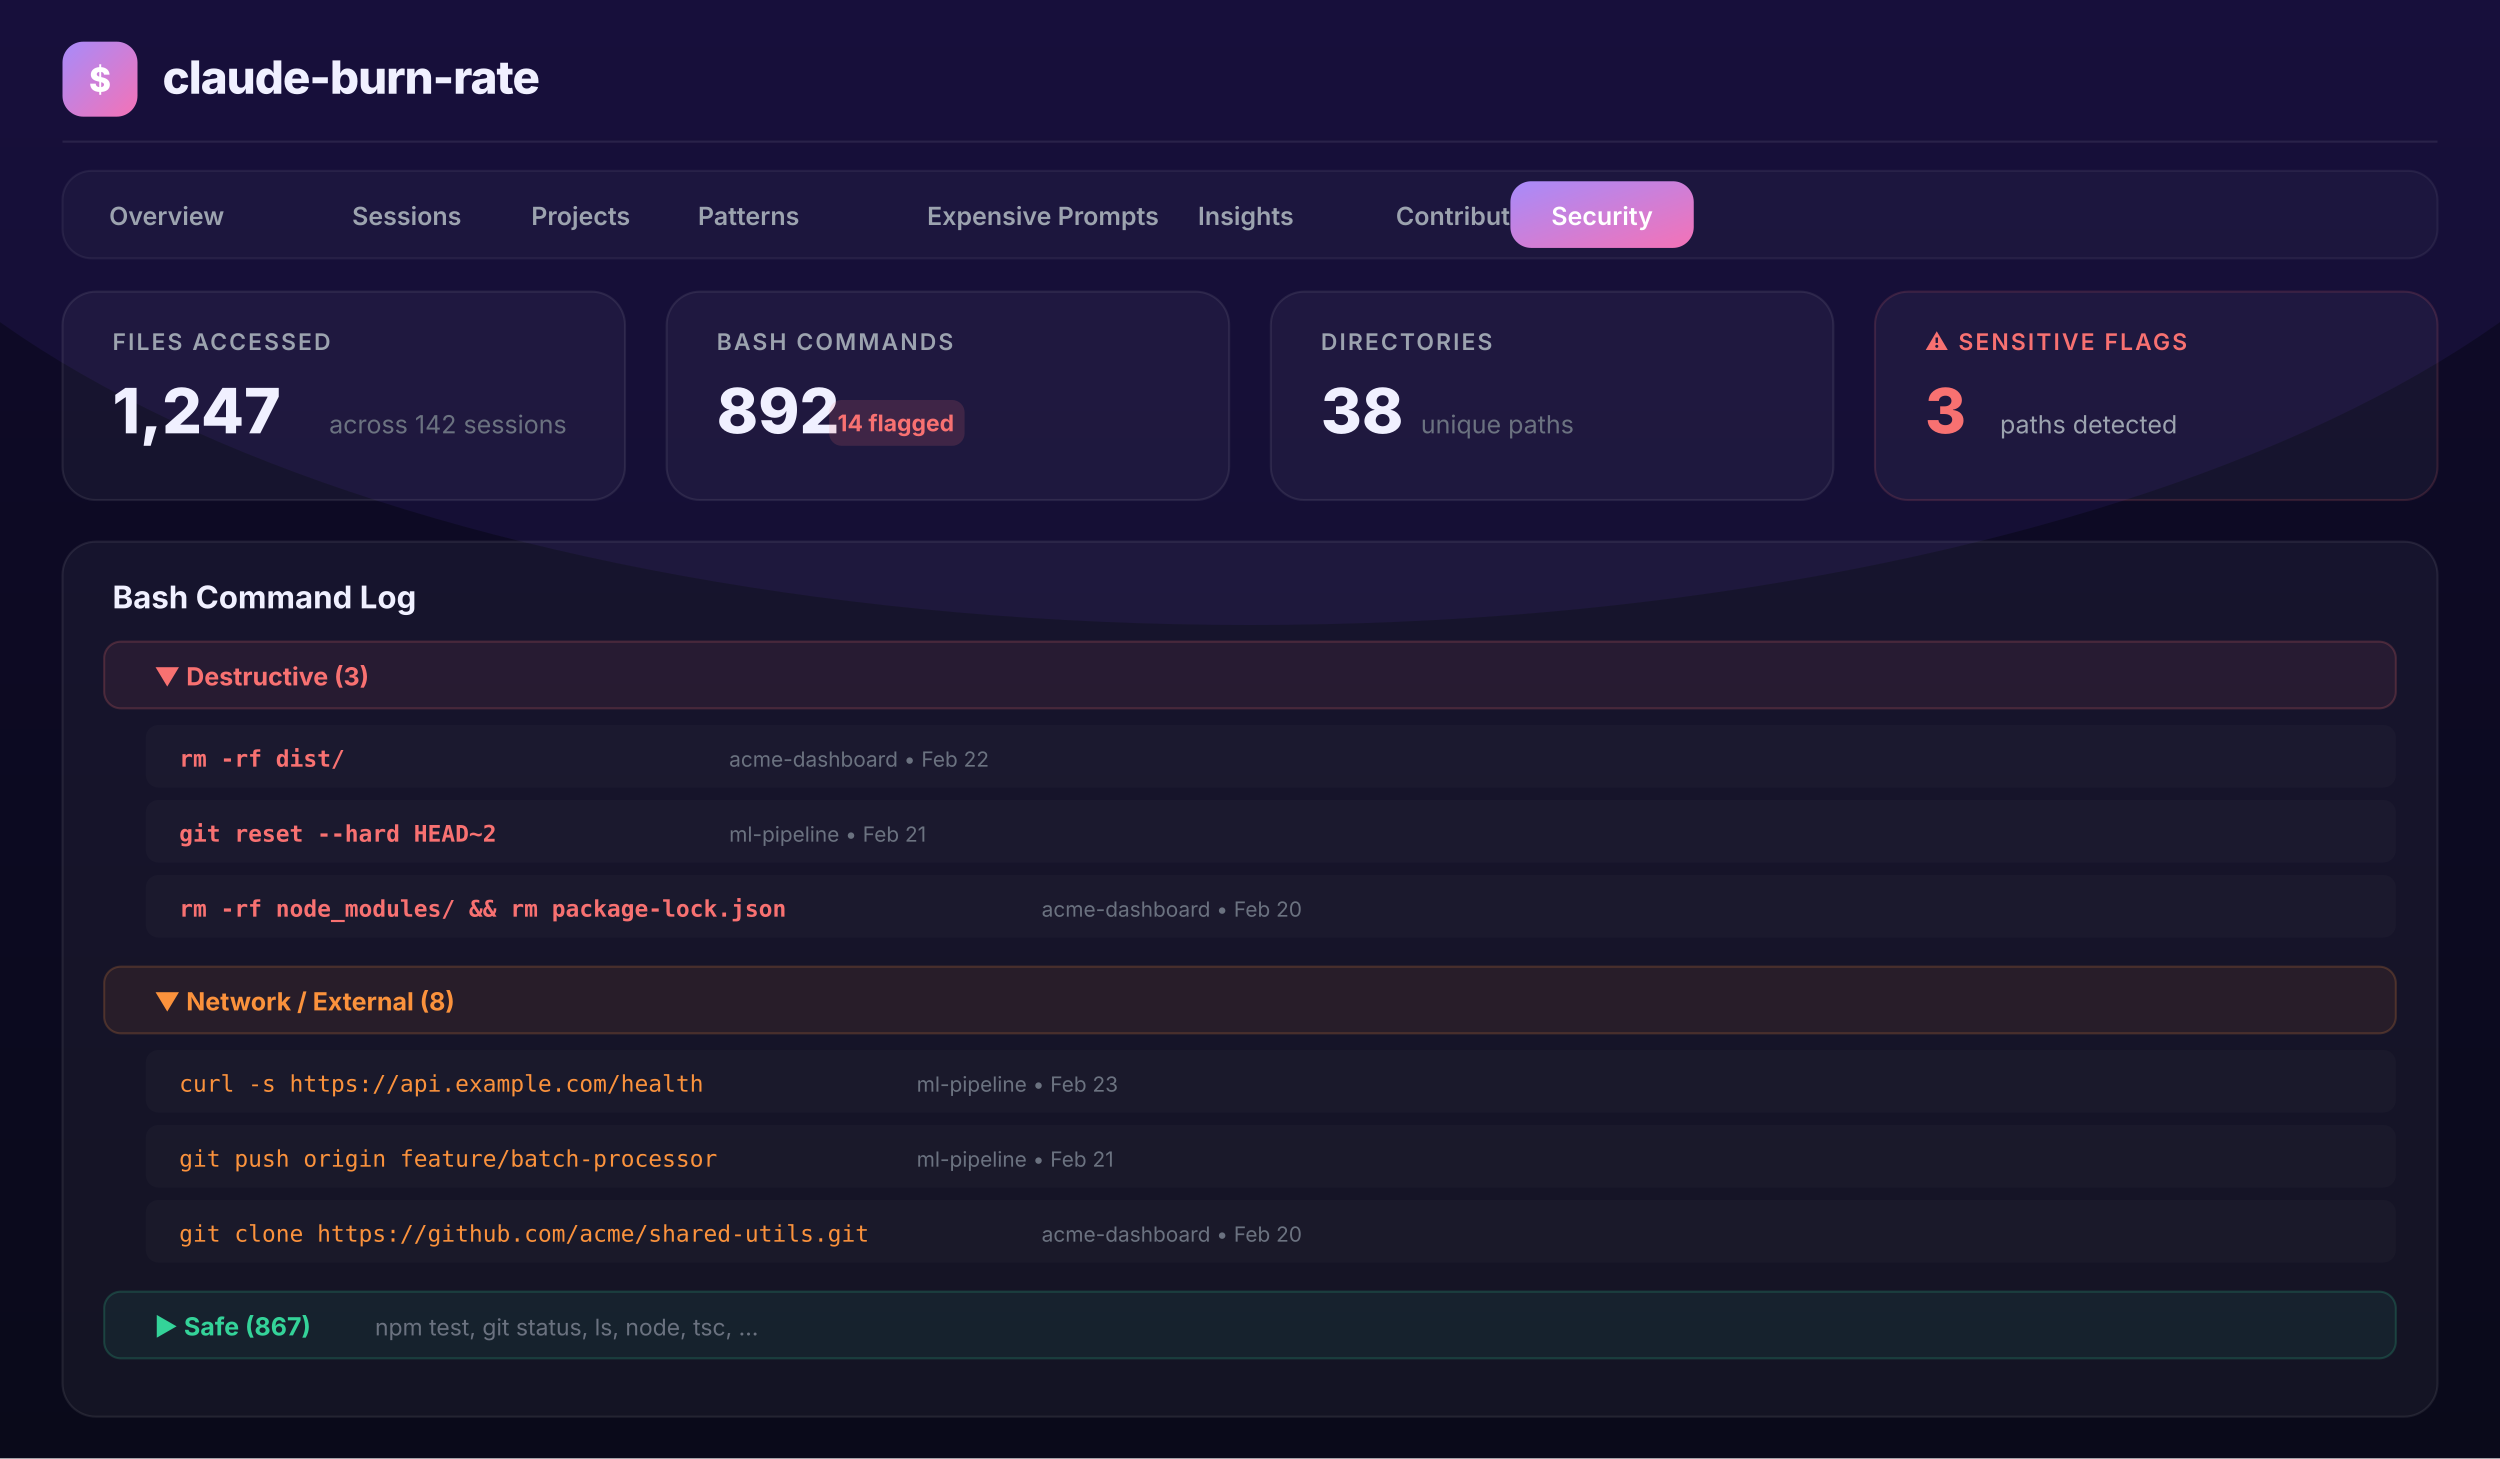
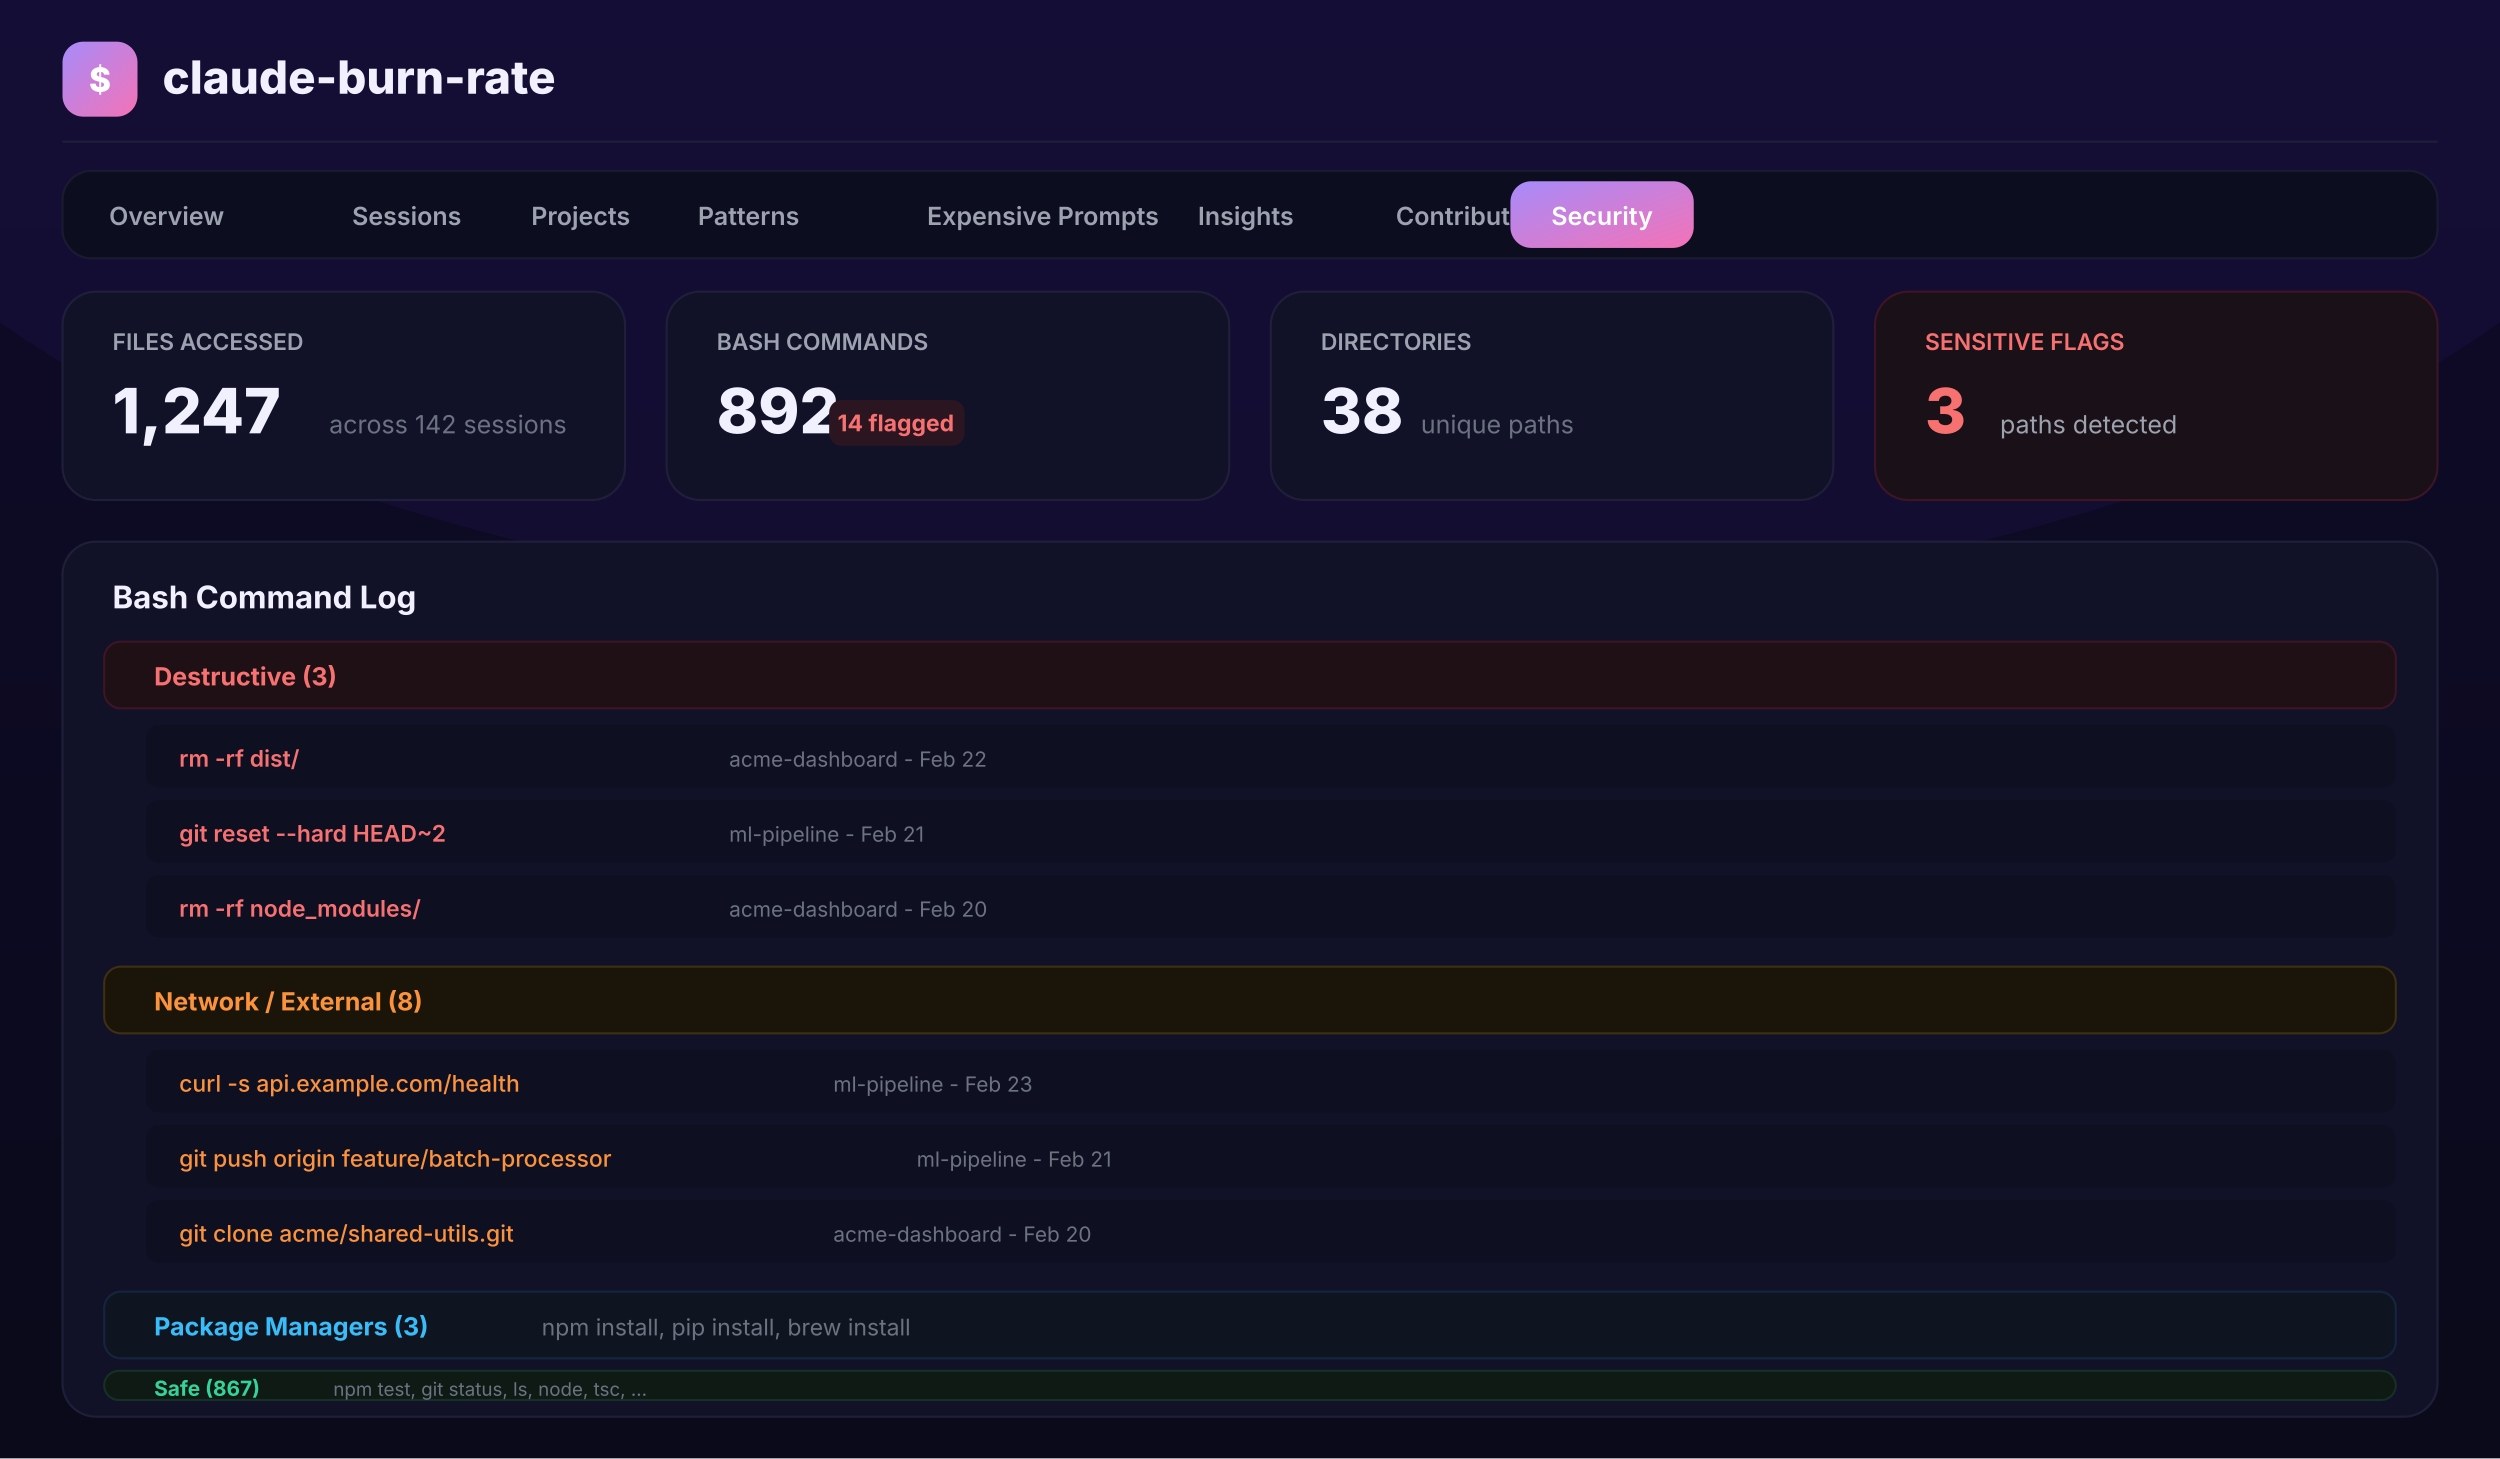
- <svg xmlns="http://www.w3.org/2000/svg" viewBox="0 0 1200 700" font-family="Inter, -apple-system, BlinkMacSystemFont, 'Segoe UI', Helvetica, Arial, sans-serif">
+ <svg xmlns="http://www.w3.org/2000/svg" viewBox="0 0 1200 700" font-family="Inter, -apple-system, BlinkMacSystemFont, Segoe UI, Helvetica, Arial, sans-serif">
  <defs>
    <linearGradient id="bg" x1="0" y1="0" x2="0" y2="1">
      <stop offset="0%" stop-color="#0f0a2a" />
      <stop offset="100%" stop-color="#0a0a1a" />
    </linearGradient>
    <linearGradient id="grad1" x1="0" y1="0" x2="1" y2="1">
      <stop offset="0%" stop-color="#a78bfa" />
      <stop offset="100%" stop-color="#f472b6" />
    </linearGradient>
  </defs>
  <rect width="1200" height="700" fill="url(#bg)" />
-   <ellipse cx="600" cy="0" rx="700" ry="300" fill="rgba(120,80,255,0.08)" />
+   <ellipse cx="600" cy="0" rx="700" ry="300" fill="#1a1040" opacity="0.5" />
  <rect x="30" y="20" width="36" height="36" rx="10" fill="url(#grad1)" />
  <text x="48" y="44" text-anchor="middle" fill="#fff" font-size="16" font-weight="800">$</text>
-   <text x="78" y="45" fill="#f0f0ff" font-size="22" font-weight="800" letter-spacing="-0.5">claude-burn-rate</text>
-   <line x1="30" y1="68" x2="1170" y2="68" stroke="rgba(255,255,255,0.08)" stroke-width="1" />
-   <rect x="30" y="82" width="1140" height="42" rx="14" fill="rgba(255,255,255,0.03)" stroke="rgba(255,255,255,0.06)" stroke-width="1" />
+   <text x="78" y="45" fill="#f0f0ff" font-size="22" font-weight="800">claude-burn-rate</text>
+   <line x1="30" y1="68" x2="1170" y2="68" stroke="#1f1f3a" stroke-width="1" />
+   <rect x="30" y="82" width="1140" height="42" rx="14" fill="#0d0d20" stroke="#1a1a30" stroke-width="1" />
  <text x="80" y="108" text-anchor="middle" fill="#9ca3af" font-size="12" font-weight="600">Overview</text>
  <text x="169" y="108" fill="#9ca3af" font-size="12" font-weight="600">Sessions</text>
  <text x="255" y="108" fill="#9ca3af" font-size="12" font-weight="600">Projects</text>
  <text x="335" y="108" fill="#9ca3af" font-size="12" font-weight="600">Patterns</text>
  <text x="445" y="108" fill="#9ca3af" font-size="12" font-weight="600">Expensive Prompts</text>
  <text x="575" y="108" fill="#9ca3af" font-size="12" font-weight="600">Insights</text>
  <text x="670" y="108" fill="#9ca3af" font-size="12" font-weight="600">Contributions</text>
  <rect x="725" y="87" width="88" height="32" rx="10" fill="url(#grad1)" />
  <text x="769" y="108" text-anchor="middle" fill="#fff" font-size="12" font-weight="600">Security</text>
-   <rect x="30" y="140" width="270" height="100" rx="16" fill="rgba(255,255,255,0.04)" stroke="rgba(255,255,255,0.08)" stroke-width="1" />
-   <text x="54" y="168" fill="#9ca3af" font-size="11" font-weight="600" letter-spacing="1">FILES ACCESSED</text>
+   <rect x="30" y="140" width="270" height="100" rx="16" fill="#111128" stroke="#1f1f3a" stroke-width="1" />
+   <text x="54" y="168" fill="#9ca3af" font-size="11" font-weight="600">FILES ACCESSED</text>
  <text x="54" y="208" fill="#f0f0ff" font-size="30" font-weight="800">1,247</text>
  <text x="158" y="208" fill="#6b7280" font-size="12">across 142 sessions</text>
-   <rect x="320" y="140" width="270" height="100" rx="16" fill="rgba(255,255,255,0.04)" stroke="rgba(255,255,255,0.08)" stroke-width="1" />
-   <text x="344" y="168" fill="#9ca3af" font-size="11" font-weight="600" letter-spacing="1">BASH COMMANDS</text>
+   <rect x="320" y="140" width="270" height="100" rx="16" fill="#111128" stroke="#1f1f3a" stroke-width="1" />
+   <text x="344" y="168" fill="#9ca3af" font-size="11" font-weight="600">BASH COMMANDS</text>
  <text x="344" y="208" fill="#f0f0ff" font-size="30" font-weight="800">892</text>
-   <rect x="398" y="192" width="65" height="22" rx="6" fill="rgba(248,113,113,0.15)" />
+   <rect x="398" y="192" width="65" height="22" rx="6" fill="#2a1520" />
  <text x="430" y="207" text-anchor="middle" fill="#f87171" font-size="11" font-weight="700">14 flagged</text>
-   <rect x="610" y="140" width="270" height="100" rx="16" fill="rgba(255,255,255,0.04)" stroke="rgba(255,255,255,0.08)" stroke-width="1" />
-   <text x="634" y="168" fill="#9ca3af" font-size="11" font-weight="600" letter-spacing="1">DIRECTORIES</text>
+   <rect x="610" y="140" width="270" height="100" rx="16" fill="#111128" stroke="#1f1f3a" stroke-width="1" />
+   <text x="634" y="168" fill="#9ca3af" font-size="11" font-weight="600">DIRECTORIES</text>
  <text x="634" y="208" fill="#f0f0ff" font-size="30" font-weight="800">38</text>
  <text x="682" y="208" fill="#6b7280" font-size="12">unique paths</text>
-   <rect x="900" y="140" width="270" height="100" rx="16" fill="rgba(255,255,255,0.04)" stroke="rgba(248,113,113,0.15)" stroke-width="1" />
-   <text x="924" y="168" fill="#f87171" font-size="11" font-weight="600" letter-spacing="1">⚠ SENSITIVE FLAGS</text>
+   <rect x="900" y="140" width="270" height="100" rx="16" fill="#1a1018" stroke="#3d1525" stroke-width="1" />
+   <text x="924" y="168" fill="#f87171" font-size="11" font-weight="600">SENSITIVE FLAGS</text>
  <text x="924" y="208" fill="#f87171" font-size="30" font-weight="800">3</text>
  <text x="960" y="208" fill="#9ca3af" font-size="12">paths detected</text>
-   <rect x="30" y="260" width="1140" height="420" rx="16" fill="rgba(255,255,255,0.04)" stroke="rgba(255,255,255,0.08)" stroke-width="1" />
+   <rect x="30" y="260" width="1140" height="420" rx="16" fill="#111128" stroke="#1f1f3a" stroke-width="1" />
  <text x="54" y="292" fill="#f0f0ff" font-size="15" font-weight="700">Bash Command Log</text>
-   <rect x="50" y="308" width="1100" height="32" rx="8" fill="rgba(248,113,113,0.08)" stroke="rgba(248,113,113,0.2)" stroke-width="1" />
-   <text x="74" y="329" fill="#f87171" font-size="12" font-weight="700">▼ Destructive (3)</text>
-   <rect x="70" y="348" width="1080" height="30" rx="6" fill="rgba(255,255,255,0.02)" />
-   <text x="86" y="368" fill="#f87171" font-size="11" font-weight="600" font-family="'JetBrains Mono', monospace">rm -rf dist/</text>
-   <text x="350" y="368" fill="#6b7280" font-size="10">acme-dashboard • Feb 22</text>
-   <rect x="70" y="384" width="1080" height="30" rx="6" fill="rgba(255,255,255,0.02)" />
-   <text x="86" y="404" fill="#f87171" font-size="11" font-weight="600" font-family="'JetBrains Mono', monospace">git reset --hard HEAD~2</text>
-   <text x="350" y="404" fill="#6b7280" font-size="10">ml-pipeline • Feb 21</text>
-   <rect x="70" y="420" width="1080" height="30" rx="6" fill="rgba(255,255,255,0.02)" />
-   <text x="86" y="440" fill="#f87171" font-size="11" font-weight="600" font-family="'JetBrains Mono', monospace">rm -rf node_modules/ &amp;&amp; rm package-lock.json</text>
-   <text x="500" y="440" fill="#6b7280" font-size="10">acme-dashboard • Feb 20</text>
-   <rect x="50" y="464" width="1100" height="32" rx="8" fill="rgba(251,147,60,0.08)" stroke="rgba(251,147,60,0.2)" stroke-width="1" />
-   <text x="74" y="485" fill="#fb923c" font-size="12" font-weight="700">▼ Network / External (8)</text>
-   <rect x="70" y="504" width="1080" height="30" rx="6" fill="rgba(255,255,255,0.02)" />
-   <text x="86" y="524" fill="#fb923c" font-size="11" font-weight="500" font-family="'JetBrains Mono', monospace">curl -s https://api.example.com/health</text>
-   <text x="440" y="524" fill="#6b7280" font-size="10">ml-pipeline • Feb 23</text>
-   <rect x="70" y="540" width="1080" height="30" rx="6" fill="rgba(255,255,255,0.02)" />
-   <text x="86" y="560" fill="#fb923c" font-size="11" font-weight="500" font-family="'JetBrains Mono', monospace">git push origin feature/batch-processor</text>
-   <text x="440" y="560" fill="#6b7280" font-size="10">ml-pipeline • Feb 21</text>
-   <rect x="70" y="576" width="1080" height="30" rx="6" fill="rgba(255,255,255,0.02)" />
-   <text x="86" y="596" fill="#fb923c" font-size="11" font-weight="500" font-family="'JetBrains Mono', monospace">git clone https://github.com/acme/shared-utils.git</text>
-   <text x="500" y="596" fill="#6b7280" font-size="10">acme-dashboard • Feb 20</text>
-   <rect x="50" y="620" width="1100" height="32" rx="8" fill="rgba(52,211,153,0.08)" stroke="rgba(52,211,153,0.2)" stroke-width="1" />
-   <text x="74" y="641" fill="#34d399" font-size="12" font-weight="700">▶ Safe (867)</text>
-   <text x="180" y="641" fill="#6b7280" font-size="11">npm test, git status, ls, node, tsc, …</text>
+   <rect x="50" y="308" width="1100" height="32" rx="8" fill="#1f1015" stroke="#3d1525" stroke-width="1" />
+   <text x="74" y="329" fill="#f87171" font-size="12" font-weight="700">Destructive (3)</text>
+   <rect x="70" y="348" width="1080" height="30" rx="6" fill="#0f0f22" />
+   <text x="86" y="368" fill="#f87171" font-size="11" font-weight="600">rm -rf dist/</text>
+   <text x="350" y="368" fill="#6b7280" font-size="10">acme-dashboard - Feb 22</text>
+   <rect x="70" y="384" width="1080" height="30" rx="6" fill="#0f0f22" />
+   <text x="86" y="404" fill="#f87171" font-size="11" font-weight="600">git reset --hard HEAD~2</text>
+   <text x="350" y="404" fill="#6b7280" font-size="10">ml-pipeline - Feb 21</text>
+   <rect x="70" y="420" width="1080" height="30" rx="6" fill="#0f0f22" />
+   <text x="86" y="440" fill="#f87171" font-size="11" font-weight="600">rm -rf node_modules/</text>
+   <text x="350" y="440" fill="#6b7280" font-size="10">acme-dashboard - Feb 20</text>
+   <rect x="50" y="464" width="1100" height="32" rx="8" fill="#1a1508" stroke="#3d2f10" stroke-width="1" />
+   <text x="74" y="485" fill="#fb923c" font-size="12" font-weight="700">Network / External (8)</text>
+   <rect x="70" y="504" width="1080" height="30" rx="6" fill="#0f0f22" />
+   <text x="86" y="524" fill="#fb923c" font-size="11" font-weight="500">curl -s api.example.com/health</text>
+   <text x="400" y="524" fill="#6b7280" font-size="10">ml-pipeline - Feb 23</text>
+   <rect x="70" y="540" width="1080" height="30" rx="6" fill="#0f0f22" />
+   <text x="86" y="560" fill="#fb923c" font-size="11" font-weight="500">git push origin feature/batch-processor</text>
+   <text x="440" y="560" fill="#6b7280" font-size="10">ml-pipeline - Feb 21</text>
+   <rect x="70" y="576" width="1080" height="30" rx="6" fill="#0f0f22" />
+   <text x="86" y="596" fill="#fb923c" font-size="11" font-weight="500">git clone acme/shared-utils.git</text>
+   <text x="400" y="596" fill="#6b7280" font-size="10">acme-dashboard - Feb 20</text>
+   <rect x="50" y="620" width="1100" height="32" rx="8" fill="#0f1520" stroke="#152540" stroke-width="1" />
+   <text x="74" y="641" fill="#38bdf8" font-size="12" font-weight="700">Package Managers (3)</text>
+   <text x="260" y="641" fill="#6b7280" font-size="11">npm install, pip install, brew install</text>
+   <rect x="50" y="658" width="1100" height="14" rx="7" fill="#0f1a15" stroke="#153025" stroke-width="1" />
+   <text x="74" y="670" fill="#34d399" font-size="10" font-weight="700">Safe (867)</text>
+   <text x="160" y="670" fill="#6b7280" font-size="9">npm test, git status, ls, node, tsc, ...</text>
</svg>
